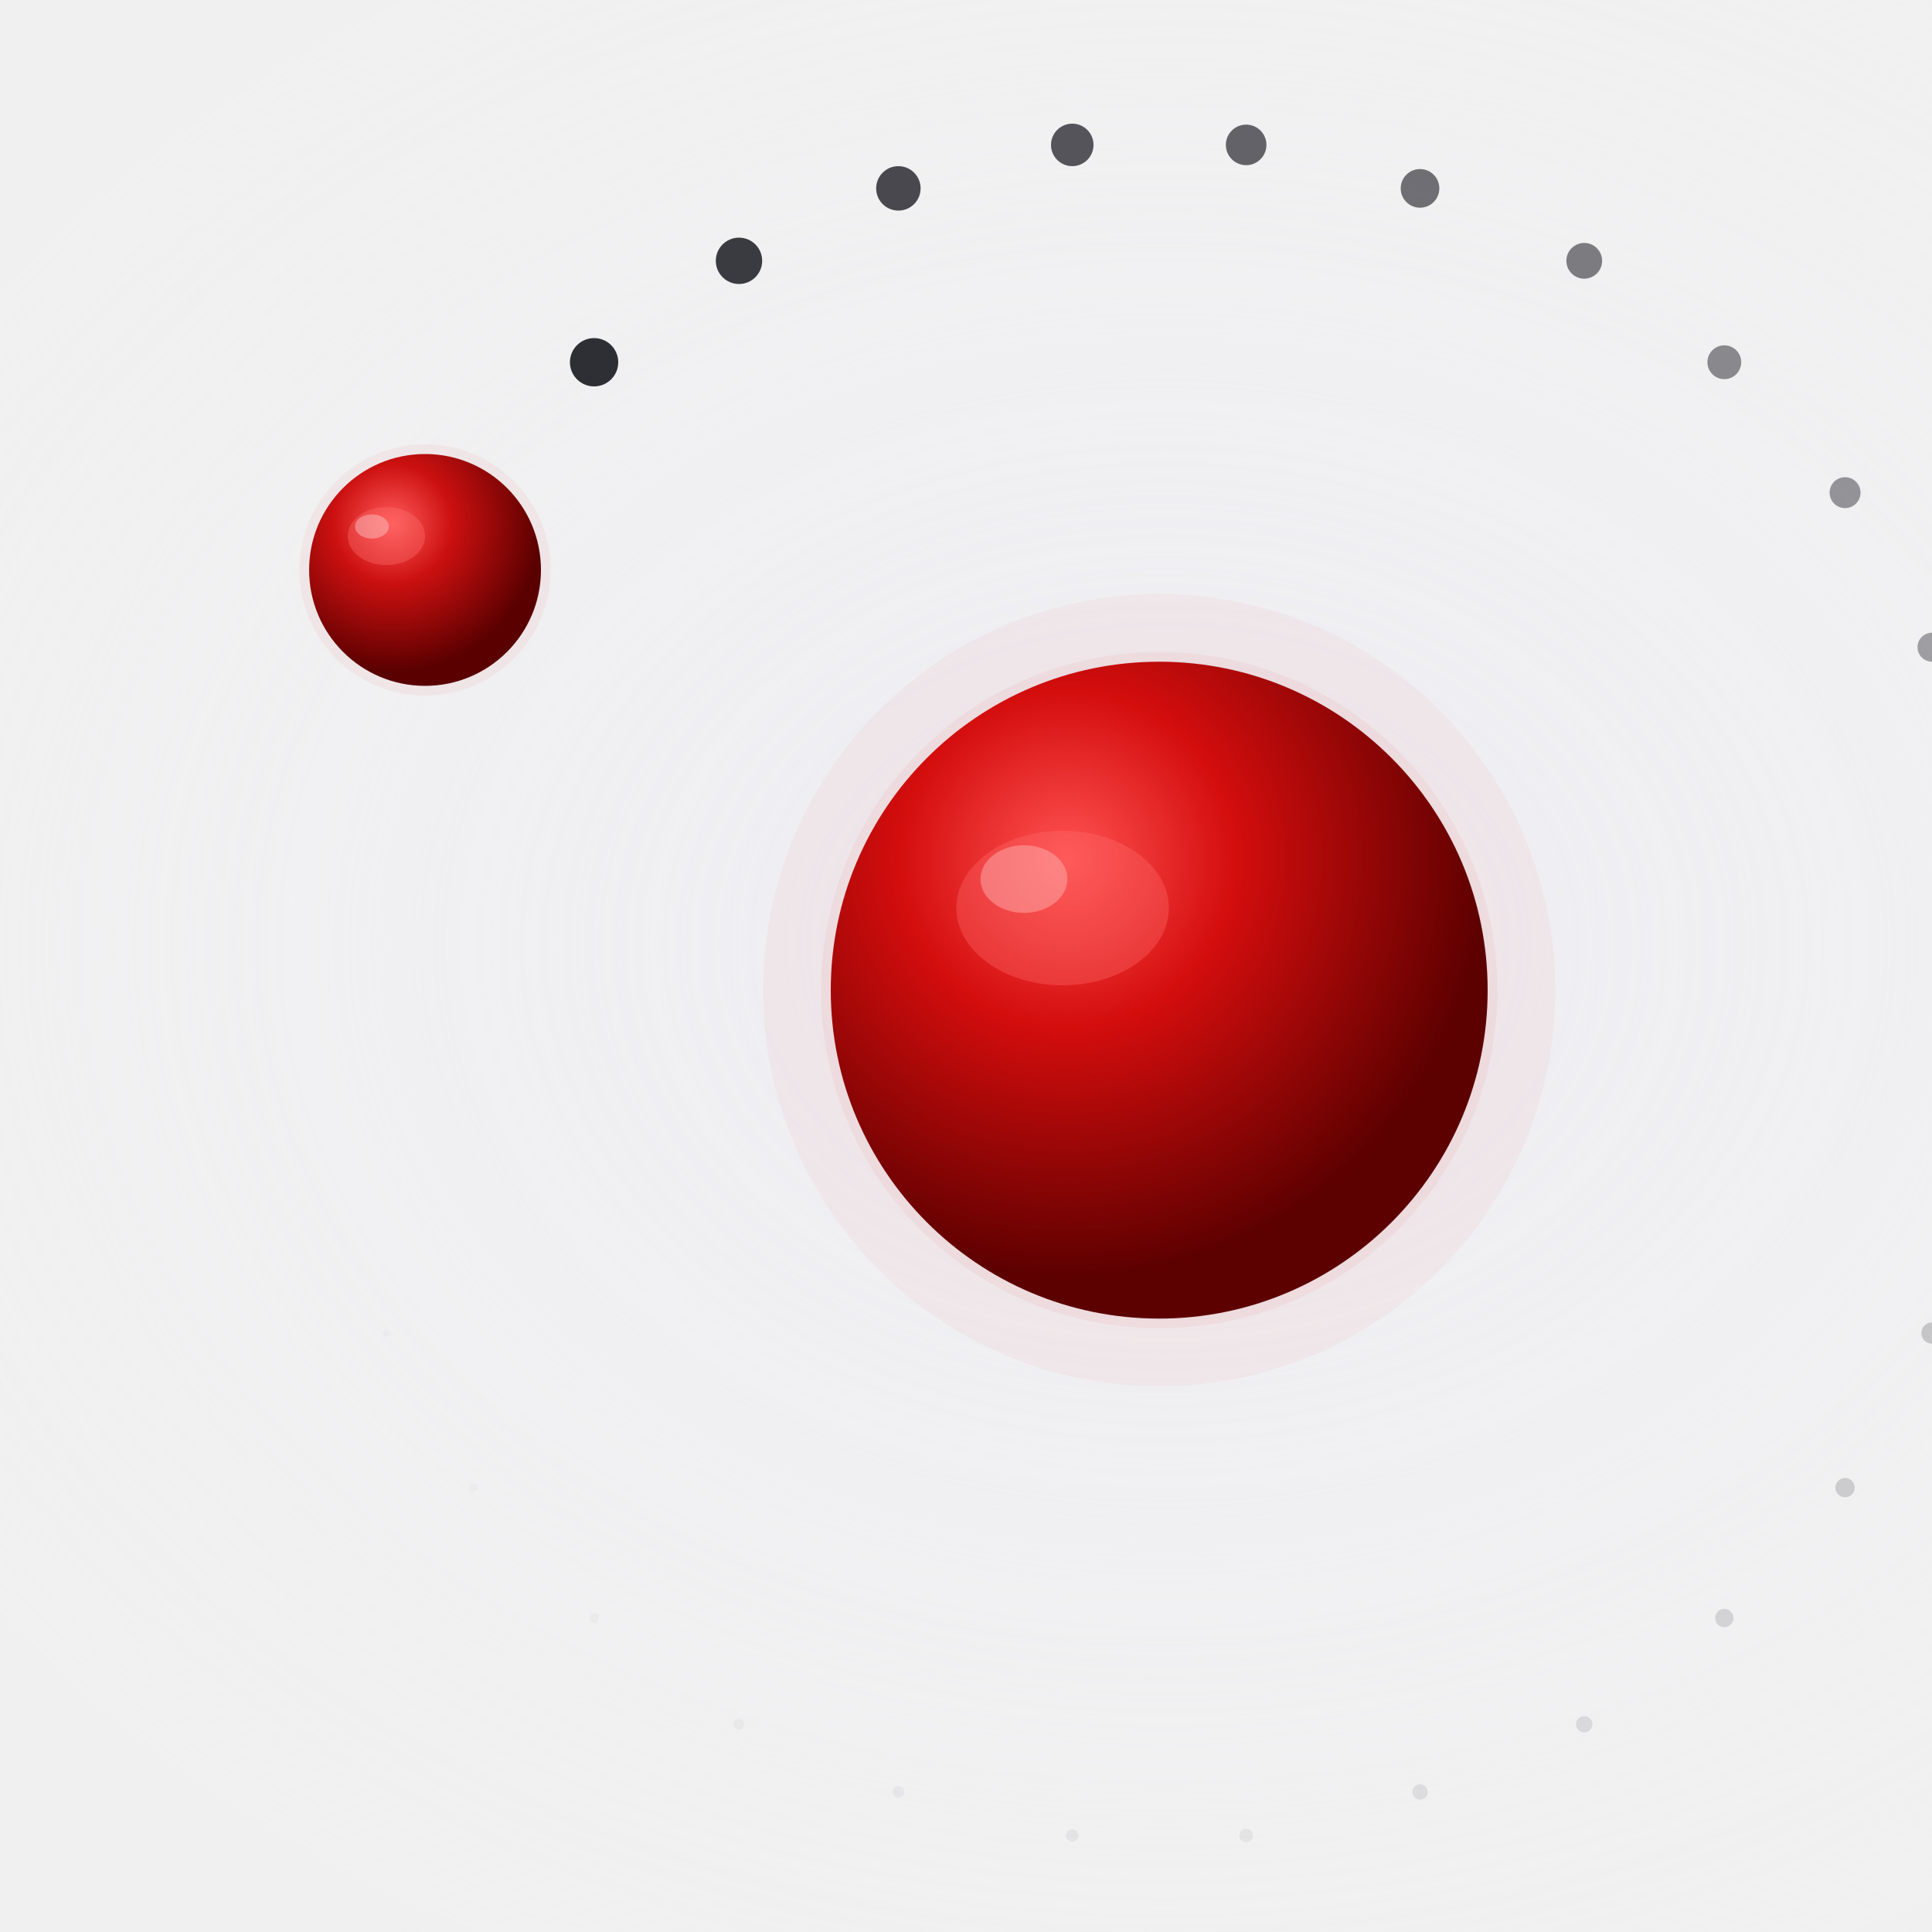
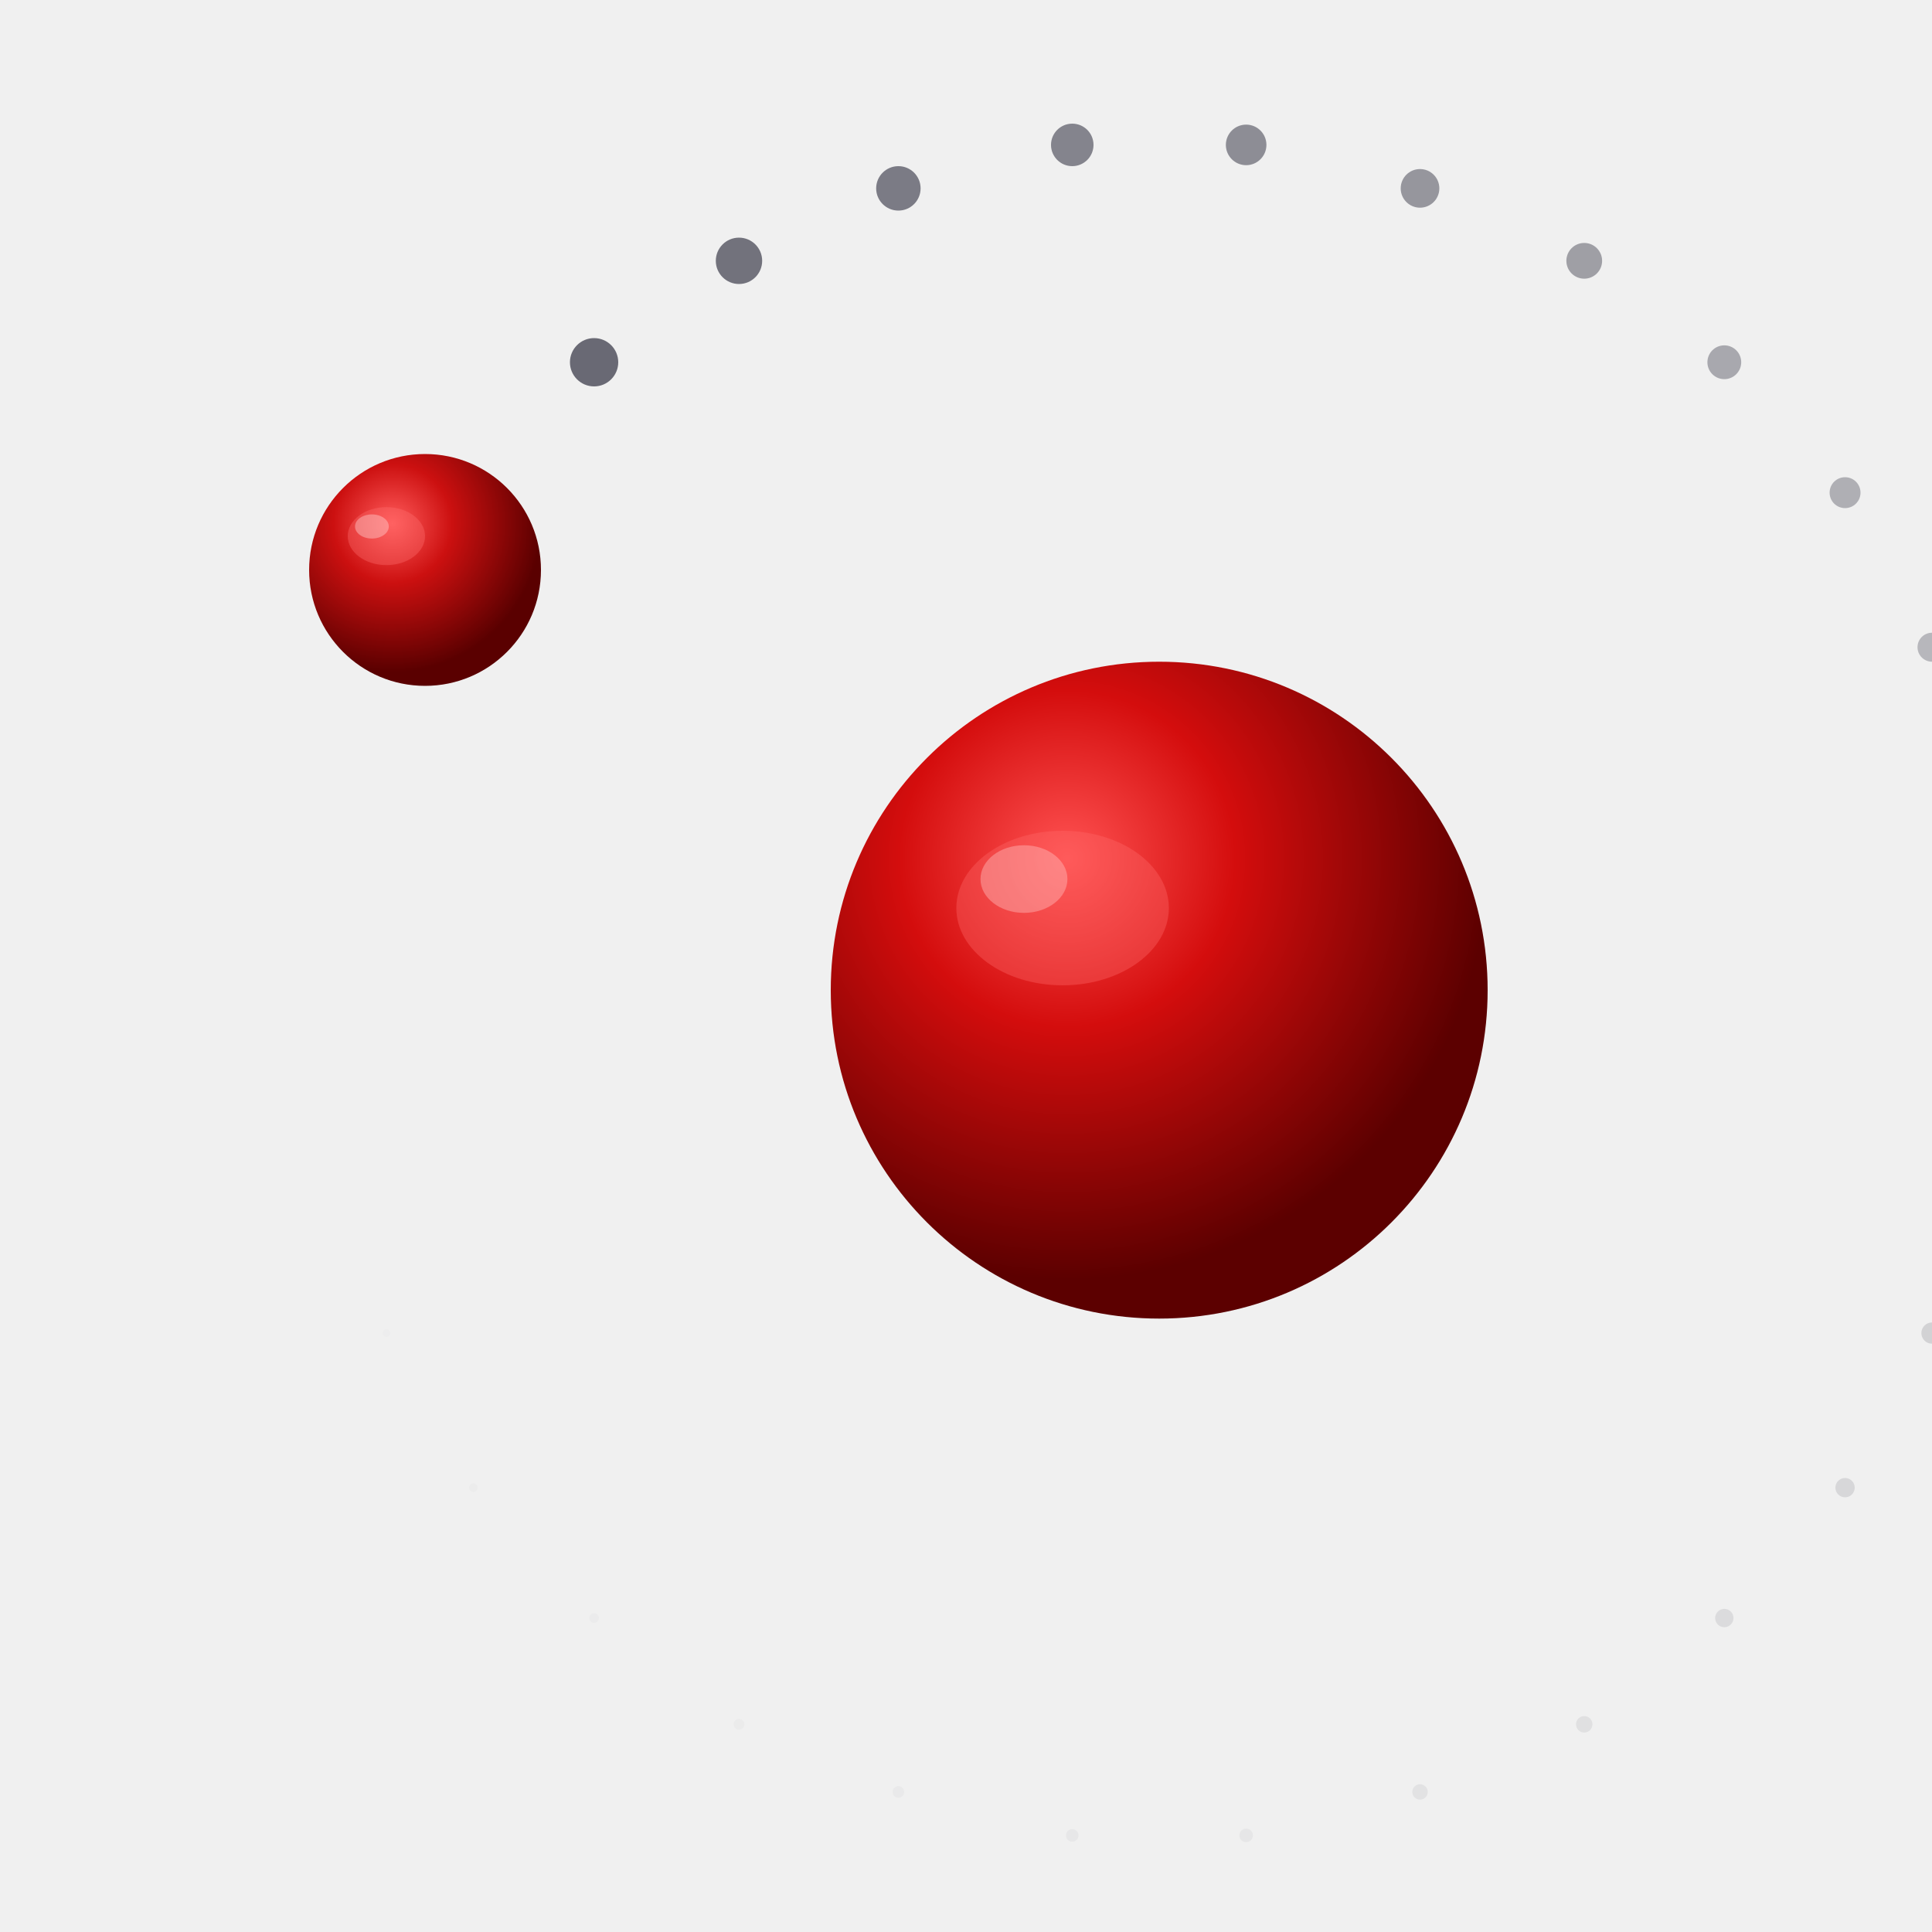
<svg xmlns="http://www.w3.org/2000/svg" viewBox="100 20 400 400">
+   <style>
+     .trail { fill: #5a5a66; }
+     @media (prefers-color-scheme: dark) {
+       .trail { fill: #ffffff; }
+     }
+   </style>
  <defs>
-     <radialGradient id="gn_p2" cx="36%" cy="30%" r="64%">
+     <radialGradient id="gn" cx="36%" cy="30%" r="64%">
      <stop offset="0%" stop-color="#ff5252" />
      <stop offset="40%" stop-color="#d40d0d" />
      <stop offset="100%" stop-color="#5c0000" />
    </radialGradient>
-     <radialGradient id="ge_p2" cx="36%" cy="30%" r="64%">
+     <radialGradient id="ge" cx="36%" cy="30%" r="64%">
      <stop offset="0%" stop-color="#ff5a5a" />
      <stop offset="40%" stop-color="#cc1010" />
      <stop offset="100%" stop-color="#5a0000" />
    </radialGradient>
-     <radialGradient id="hz_p2" cx="50%" cy="48%" r="52%">
-       <stop offset="0%" stop-color="#eaeaf4" stop-opacity=".85" />
-       <stop offset="100%" stop-color="#f8f8fc" stop-opacity="0" />
-     </radialGradient>
  </defs>
-   <ellipse cx="340" cy="225" rx="300" ry="240" fill="url(#hz_p2)" opacity=".65" style="stroke:none;color:rgb(255, 255, 255);stroke-width:1px;stroke-linecap:butt;stroke-linejoin:miter;opacity:0.65;font-family:&quot;Anthropic Sans&quot;, -apple-system, &quot;system-ui&quot;, &quot;Segoe UI&quot;, sans-serif;font-size:16px;font-weight:400;text-anchor:start;dominant-baseline:auto" />
-   <circle cx="223" cy="95" r="5.0" fill="#181820" opacity=".90" style="fill:rgb(24, 24, 32);stroke:none;color:rgb(255, 255, 255);stroke-width:1px;stroke-linecap:butt;stroke-linejoin:miter;opacity:0.9;font-family:&quot;Anthropic Sans&quot;, -apple-system, &quot;system-ui&quot;, &quot;Segoe UI&quot;, sans-serif;font-size:16px;font-weight:400;text-anchor:start;dominant-baseline:auto" />
-   <circle cx="253" cy="74" r="4.8" fill="#181820" opacity=".84" style="fill:rgb(24, 24, 32);stroke:none;color:rgb(255, 255, 255);stroke-width:1px;stroke-linecap:butt;stroke-linejoin:miter;opacity:0.84;font-family:&quot;Anthropic Sans&quot;, -apple-system, &quot;system-ui&quot;, &quot;Segoe UI&quot;, sans-serif;font-size:16px;font-weight:400;text-anchor:start;dominant-baseline:auto" />
-   <circle cx="286" cy="59" r="4.6" fill="#181820" opacity=".78" style="fill:rgb(24, 24, 32);stroke:none;color:rgb(255, 255, 255);stroke-width:1px;stroke-linecap:butt;stroke-linejoin:miter;opacity:0.78;font-family:&quot;Anthropic Sans&quot;, -apple-system, &quot;system-ui&quot;, &quot;Segoe UI&quot;, sans-serif;font-size:16px;font-weight:400;text-anchor:start;dominant-baseline:auto" />
-   <circle cx="322" cy="50" r="4.4" fill="#181820" opacity=".72" style="fill:rgb(24, 24, 32);stroke:none;color:rgb(255, 255, 255);stroke-width:1px;stroke-linecap:butt;stroke-linejoin:miter;opacity:0.72;font-family:&quot;Anthropic Sans&quot;, -apple-system, &quot;system-ui&quot;, &quot;Segoe UI&quot;, sans-serif;font-size:16px;font-weight:400;text-anchor:start;dominant-baseline:auto" />
-   <circle cx="358" cy="50" r="4.2" fill="#181820" opacity=".66" style="fill:rgb(24, 24, 32);stroke:none;color:rgb(255, 255, 255);stroke-width:1px;stroke-linecap:butt;stroke-linejoin:miter;opacity:0.66;font-family:&quot;Anthropic Sans&quot;, -apple-system, &quot;system-ui&quot;, &quot;Segoe UI&quot;, sans-serif;font-size:16px;font-weight:400;text-anchor:start;dominant-baseline:auto" />
-   <circle cx="394" cy="59" r="4.0" fill="#181820" opacity=".60" style="fill:rgb(24, 24, 32);stroke:none;color:rgb(255, 255, 255);stroke-width:1px;stroke-linecap:butt;stroke-linejoin:miter;opacity:0.6;font-family:&quot;Anthropic Sans&quot;, -apple-system, &quot;system-ui&quot;, &quot;Segoe UI&quot;, sans-serif;font-size:16px;font-weight:400;text-anchor:start;dominant-baseline:auto" />
-   <circle cx="428" cy="74" r="3.7" fill="#181820" opacity=".54" style="fill:rgb(24, 24, 32);stroke:none;color:rgb(255, 255, 255);stroke-width:1px;stroke-linecap:butt;stroke-linejoin:miter;opacity:0.54;font-family:&quot;Anthropic Sans&quot;, -apple-system, &quot;system-ui&quot;, &quot;Segoe UI&quot;, sans-serif;font-size:16px;font-weight:400;text-anchor:start;dominant-baseline:auto" />
-   <circle cx="457" cy="95" r="3.5" fill="#181820" opacity=".48" style="fill:rgb(24, 24, 32);stroke:none;color:rgb(255, 255, 255);stroke-width:1px;stroke-linecap:butt;stroke-linejoin:miter;opacity:0.48;font-family:&quot;Anthropic Sans&quot;, -apple-system, &quot;system-ui&quot;, &quot;Segoe UI&quot;, sans-serif;font-size:16px;font-weight:400;text-anchor:start;dominant-baseline:auto" />
-   <circle cx="482" cy="122" r="3.2" fill="#181820" opacity=".43" style="fill:rgb(24, 24, 32);stroke:none;color:rgb(255, 255, 255);stroke-width:1px;stroke-linecap:butt;stroke-linejoin:miter;opacity:0.43;font-family:&quot;Anthropic Sans&quot;, -apple-system, &quot;system-ui&quot;, &quot;Segoe UI&quot;, sans-serif;font-size:16px;font-weight:400;text-anchor:start;dominant-baseline:auto" />
-   <circle cx="500" cy="154" r="3.0" fill="#181820" opacity=".38" style="fill:rgb(24, 24, 32);stroke:none;color:rgb(255, 255, 255);stroke-width:1px;stroke-linecap:butt;stroke-linejoin:miter;opacity:0.38;font-family:&quot;Anthropic Sans&quot;, -apple-system, &quot;system-ui&quot;, &quot;Segoe UI&quot;, sans-serif;font-size:16px;font-weight:400;text-anchor:start;dominant-baseline:auto" />
-   <circle cx="511" cy="189" r="2.8" fill="#181820" opacity=".33" style="fill:rgb(24, 24, 32);stroke:none;color:rgb(255, 255, 255);stroke-width:1px;stroke-linecap:butt;stroke-linejoin:miter;opacity:0.33;font-family:&quot;Anthropic Sans&quot;, -apple-system, &quot;system-ui&quot;, &quot;Segoe UI&quot;, sans-serif;font-size:16px;font-weight:400;text-anchor:start;dominant-baseline:auto" />
-   <circle cx="515" cy="225" r="2.6" fill="#181820" opacity=".28" style="fill:rgb(24, 24, 32);stroke:none;color:rgb(255, 255, 255);stroke-width:1px;stroke-linecap:butt;stroke-linejoin:miter;opacity:0.28;font-family:&quot;Anthropic Sans&quot;, -apple-system, &quot;system-ui&quot;, &quot;Segoe UI&quot;, sans-serif;font-size:16px;font-weight:400;text-anchor:start;dominant-baseline:auto" />
-   <circle cx="511" cy="261" r="2.4" fill="#181820" opacity=".24" style="fill:rgb(24, 24, 32);stroke:none;color:rgb(255, 255, 255);stroke-width:1px;stroke-linecap:butt;stroke-linejoin:miter;opacity:0.24;font-family:&quot;Anthropic Sans&quot;, -apple-system, &quot;system-ui&quot;, &quot;Segoe UI&quot;, sans-serif;font-size:16px;font-weight:400;text-anchor:start;dominant-baseline:auto" />
-   <circle cx="500" cy="296" r="2.2" fill="#181820" opacity=".20" style="fill:rgb(24, 24, 32);stroke:none;color:rgb(255, 255, 255);stroke-width:1px;stroke-linecap:butt;stroke-linejoin:miter;opacity:0.2;font-family:&quot;Anthropic Sans&quot;, -apple-system, &quot;system-ui&quot;, &quot;Segoe UI&quot;, sans-serif;font-size:16px;font-weight:400;text-anchor:start;dominant-baseline:auto" />
-   <circle cx="482" cy="328" r="2.0" fill="#181820" opacity=".17" style="fill:rgb(24, 24, 32);stroke:none;color:rgb(255, 255, 255);stroke-width:1px;stroke-linecap:butt;stroke-linejoin:miter;opacity:0.17;font-family:&quot;Anthropic Sans&quot;, -apple-system, &quot;system-ui&quot;, &quot;Segoe UI&quot;, sans-serif;font-size:16px;font-weight:400;text-anchor:start;dominant-baseline:auto" />
-   <circle cx="457" cy="355" r="1.9" fill="#181820" opacity=".14" style="fill:rgb(24, 24, 32);stroke:none;color:rgb(255, 255, 255);stroke-width:1px;stroke-linecap:butt;stroke-linejoin:miter;opacity:0.14;font-family:&quot;Anthropic Sans&quot;, -apple-system, &quot;system-ui&quot;, &quot;Segoe UI&quot;, sans-serif;font-size:16px;font-weight:400;text-anchor:start;dominant-baseline:auto" />
-   <circle cx="428" cy="377" r="1.7" fill="#181820" opacity=".11" style="fill:rgb(24, 24, 32);stroke:none;color:rgb(255, 255, 255);stroke-width:1px;stroke-linecap:butt;stroke-linejoin:miter;opacity:0.11;font-family:&quot;Anthropic Sans&quot;, -apple-system, &quot;system-ui&quot;, &quot;Segoe UI&quot;, sans-serif;font-size:16px;font-weight:400;text-anchor:start;dominant-baseline:auto" />
-   <circle cx="394" cy="391" r="1.6" fill="#181820" opacity=".09" style="fill:rgb(24, 24, 32);stroke:none;color:rgb(255, 255, 255);stroke-width:1px;stroke-linecap:butt;stroke-linejoin:miter;opacity:0.09;font-family:&quot;Anthropic Sans&quot;, -apple-system, &quot;system-ui&quot;, &quot;Segoe UI&quot;, sans-serif;font-size:16px;font-weight:400;text-anchor:start;dominant-baseline:auto" />
-   <circle cx="358" cy="400" r="1.4" fill="#181820" opacity=".07" style="fill:rgb(24, 24, 32);stroke:none;color:rgb(255, 255, 255);stroke-width:1px;stroke-linecap:butt;stroke-linejoin:miter;opacity:0.07;font-family:&quot;Anthropic Sans&quot;, -apple-system, &quot;system-ui&quot;, &quot;Segoe UI&quot;, sans-serif;font-size:16px;font-weight:400;text-anchor:start;dominant-baseline:auto" />
-   <circle cx="322" cy="400" r="1.3" fill="#181820" opacity=".06" style="fill:rgb(24, 24, 32);stroke:none;color:rgb(255, 255, 255);stroke-width:1px;stroke-linecap:butt;stroke-linejoin:miter;opacity:0.06;font-family:&quot;Anthropic Sans&quot;, -apple-system, &quot;system-ui&quot;, &quot;Segoe UI&quot;, sans-serif;font-size:16px;font-weight:400;text-anchor:start;dominant-baseline:auto" />
-   <circle cx="286" cy="391" r="1.2" fill="#181820" opacity=".05" style="fill:rgb(24, 24, 32);stroke:none;color:rgb(255, 255, 255);stroke-width:1px;stroke-linecap:butt;stroke-linejoin:miter;opacity:0.05;font-family:&quot;Anthropic Sans&quot;, -apple-system, &quot;system-ui&quot;, &quot;Segoe UI&quot;, sans-serif;font-size:16px;font-weight:400;text-anchor:start;dominant-baseline:auto" />
-   <circle cx="253" cy="377" r="1.1" fill="#181820" opacity=".04" style="fill:rgb(24, 24, 32);stroke:none;color:rgb(255, 255, 255);stroke-width:1px;stroke-linecap:butt;stroke-linejoin:miter;opacity:0.04;font-family:&quot;Anthropic Sans&quot;, -apple-system, &quot;system-ui&quot;, &quot;Segoe UI&quot;, sans-serif;font-size:16px;font-weight:400;text-anchor:start;dominant-baseline:auto" />
-   <circle cx="223" cy="355" r="1.0" fill="#181820" opacity=".03" style="fill:rgb(24, 24, 32);stroke:none;color:rgb(255, 255, 255);stroke-width:1px;stroke-linecap:butt;stroke-linejoin:miter;opacity:0.03;font-family:&quot;Anthropic Sans&quot;, -apple-system, &quot;system-ui&quot;, &quot;Segoe UI&quot;, sans-serif;font-size:16px;font-weight:400;text-anchor:start;dominant-baseline:auto" />
-   <circle cx="198" cy="328" r="0.9" fill="#181820" opacity=".025" style="fill:rgb(24, 24, 32);stroke:none;color:rgb(255, 255, 255);stroke-width:1px;stroke-linecap:butt;stroke-linejoin:miter;opacity:0.025;font-family:&quot;Anthropic Sans&quot;, -apple-system, &quot;system-ui&quot;, &quot;Segoe UI&quot;, sans-serif;font-size:16px;font-weight:400;text-anchor:start;dominant-baseline:auto" />
-   <circle cx="180" cy="296" r="0.8" fill="#181820" opacity=".018" style="fill:rgb(24, 24, 32);stroke:none;color:rgb(255, 255, 255);stroke-width:1px;stroke-linecap:butt;stroke-linejoin:miter;opacity:0.018;font-family:&quot;Anthropic Sans&quot;, -apple-system, &quot;system-ui&quot;, &quot;Segoe UI&quot;, sans-serif;font-size:16px;font-weight:400;text-anchor:start;dominant-baseline:auto" />
-   <circle cx="340" cy="225" r="82" fill="#cc0000" opacity=".04" style="fill:rgb(204, 0, 0);stroke:none;color:rgb(255, 255, 255);stroke-width:1px;stroke-linecap:butt;stroke-linejoin:miter;opacity:0.04;font-family:&quot;Anthropic Sans&quot;, -apple-system, &quot;system-ui&quot;, &quot;Segoe UI&quot;, sans-serif;font-size:16px;font-weight:400;text-anchor:start;dominant-baseline:auto" />
-   <circle cx="340" cy="225" r="70" fill="#cc0000" opacity=".05" style="fill:rgb(204, 0, 0);stroke:none;color:rgb(255, 255, 255);stroke-width:1px;stroke-linecap:butt;stroke-linejoin:miter;opacity:0.05;font-family:&quot;Anthropic Sans&quot;, -apple-system, &quot;system-ui&quot;, &quot;Segoe UI&quot;, sans-serif;font-size:16px;font-weight:400;text-anchor:start;dominant-baseline:auto" />
-   <circle cx="340" cy="225" r="68" fill="url(#gn_p2)" style="stroke:none;color:rgb(255, 255, 255);stroke-width:1px;stroke-linecap:butt;stroke-linejoin:miter;opacity:1;font-family:&quot;Anthropic Sans&quot;, -apple-system, &quot;system-ui&quot;, &quot;Segoe UI&quot;, sans-serif;font-size:16px;font-weight:400;text-anchor:start;dominant-baseline:auto" />
-   <ellipse cx="320" cy="208" rx="22" ry="16" fill="#ff6868" opacity=".36" style="fill:rgb(255, 104, 104);stroke:none;color:rgb(255, 255, 255);stroke-width:1px;stroke-linecap:butt;stroke-linejoin:miter;opacity:0.36;font-family:&quot;Anthropic Sans&quot;, -apple-system, &quot;system-ui&quot;, &quot;Segoe UI&quot;, sans-serif;font-size:16px;font-weight:400;text-anchor:start;dominant-baseline:auto" />
-   <ellipse cx="312" cy="202" rx="9" ry="7" fill="#ffbbbb" opacity=".44" style="fill:rgb(255, 187, 187);stroke:none;color:rgb(255, 255, 255);stroke-width:1px;stroke-linecap:butt;stroke-linejoin:miter;opacity:0.44;font-family:&quot;Anthropic Sans&quot;, -apple-system, &quot;system-ui&quot;, &quot;Segoe UI&quot;, sans-serif;font-size:16px;font-weight:400;text-anchor:start;dominant-baseline:auto" />
-   <circle cx="188" cy="138" r="26" fill="#cc0000" opacity=".05" style="fill:rgb(204, 0, 0);stroke:none;color:rgb(255, 255, 255);stroke-width:1px;stroke-linecap:butt;stroke-linejoin:miter;opacity:0.05;font-family:&quot;Anthropic Sans&quot;, -apple-system, &quot;system-ui&quot;, &quot;Segoe UI&quot;, sans-serif;font-size:16px;font-weight:400;text-anchor:start;dominant-baseline:auto" />
-   <circle cx="188" cy="138" r="24" fill="url(#ge_p2)" style="stroke:none;color:rgb(255, 255, 255);stroke-width:1px;stroke-linecap:butt;stroke-linejoin:miter;opacity:1;font-family:&quot;Anthropic Sans&quot;, -apple-system, &quot;system-ui&quot;, &quot;Segoe UI&quot;, sans-serif;font-size:16px;font-weight:400;text-anchor:start;dominant-baseline:auto" />
-   <ellipse cx="180" cy="131" rx="8" ry="6" fill="#ff7070" opacity=".36" style="fill:rgb(255, 112, 112);stroke:none;color:rgb(255, 255, 255);stroke-width:1px;stroke-linecap:butt;stroke-linejoin:miter;opacity:0.36;font-family:&quot;Anthropic Sans&quot;, -apple-system, &quot;system-ui&quot;, &quot;Segoe UI&quot;, sans-serif;font-size:16px;font-weight:400;text-anchor:start;dominant-baseline:auto" />
-   <ellipse cx="177" cy="129" rx="3.5" ry="2.5" fill="#ffcccc" opacity=".44" style="fill:rgb(255, 204, 204);stroke:none;color:rgb(255, 255, 255);stroke-width:1px;stroke-linecap:butt;stroke-linejoin:miter;opacity:0.44;font-family:&quot;Anthropic Sans&quot;, -apple-system, &quot;system-ui&quot;, &quot;Segoe UI&quot;, sans-serif;font-size:16px;font-weight:400;text-anchor:start;dominant-baseline:auto" />
+   <circle class="trail" cx="223" cy="95" r="5.0" opacity=".90" />
+   <circle class="trail" cx="253" cy="74" r="4.8" opacity=".84" />
+   <circle class="trail" cx="286" cy="59" r="4.6" opacity=".78" />
+   <circle class="trail" cx="322" cy="50" r="4.4" opacity=".72" />
+   <circle class="trail" cx="358" cy="50" r="4.2" opacity=".66" />
+   <circle class="trail" cx="394" cy="59" r="4.0" opacity=".60" />
+   <circle class="trail" cx="428" cy="74" r="3.7" opacity=".54" />
+   <circle class="trail" cx="457" cy="95" r="3.5" opacity=".48" />
+   <circle class="trail" cx="482" cy="122" r="3.2" opacity=".43" />
+   <circle class="trail" cx="500" cy="154" r="3.0" opacity=".38" />
+   <circle class="trail" cx="511" cy="189" r="2.8" opacity=".33" />
+   <circle class="trail" cx="515" cy="225" r="2.6" opacity=".28" />
+   <circle class="trail" cx="511" cy="261" r="2.4" opacity=".24" />
+   <circle class="trail" cx="500" cy="296" r="2.2" opacity=".20" />
+   <circle class="trail" cx="482" cy="328" r="2.0" opacity=".17" />
+   <circle class="trail" cx="457" cy="355" r="1.9" opacity=".14" />
+   <circle class="trail" cx="428" cy="377" r="1.7" opacity=".11" />
+   <circle class="trail" cx="394" cy="391" r="1.6" opacity=".09" />
+   <circle class="trail" cx="358" cy="400" r="1.4" opacity=".07" />
+   <circle class="trail" cx="322" cy="400" r="1.3" opacity=".06" />
+   <circle class="trail" cx="286" cy="391" r="1.2" opacity=".05" />
+   <circle class="trail" cx="253" cy="377" r="1.1" opacity=".04" />
+   <circle class="trail" cx="223" cy="355" r="1.0" opacity=".03" />
+   <circle class="trail" cx="198" cy="328" r="0.9" opacity=".025" />
+   <circle class="trail" cx="180" cy="296" r="0.8" opacity=".018" />
+   <circle cx="340" cy="225" r="68" fill="url(#gn)" />
+   <ellipse cx="320" cy="208" rx="22" ry="16" fill="#ff6868" opacity=".36" />
+   <ellipse cx="312" cy="202" rx="9" ry="7" fill="#ffbbbb" opacity=".44" />
+   <circle cx="188" cy="138" r="24" fill="url(#ge)" />
+   <ellipse cx="180" cy="131" rx="8" ry="6" fill="#ff7070" opacity=".36" />
+   <ellipse cx="177" cy="129" rx="3.5" ry="2.5" fill="#ffcccc" opacity=".44" />
</svg>
